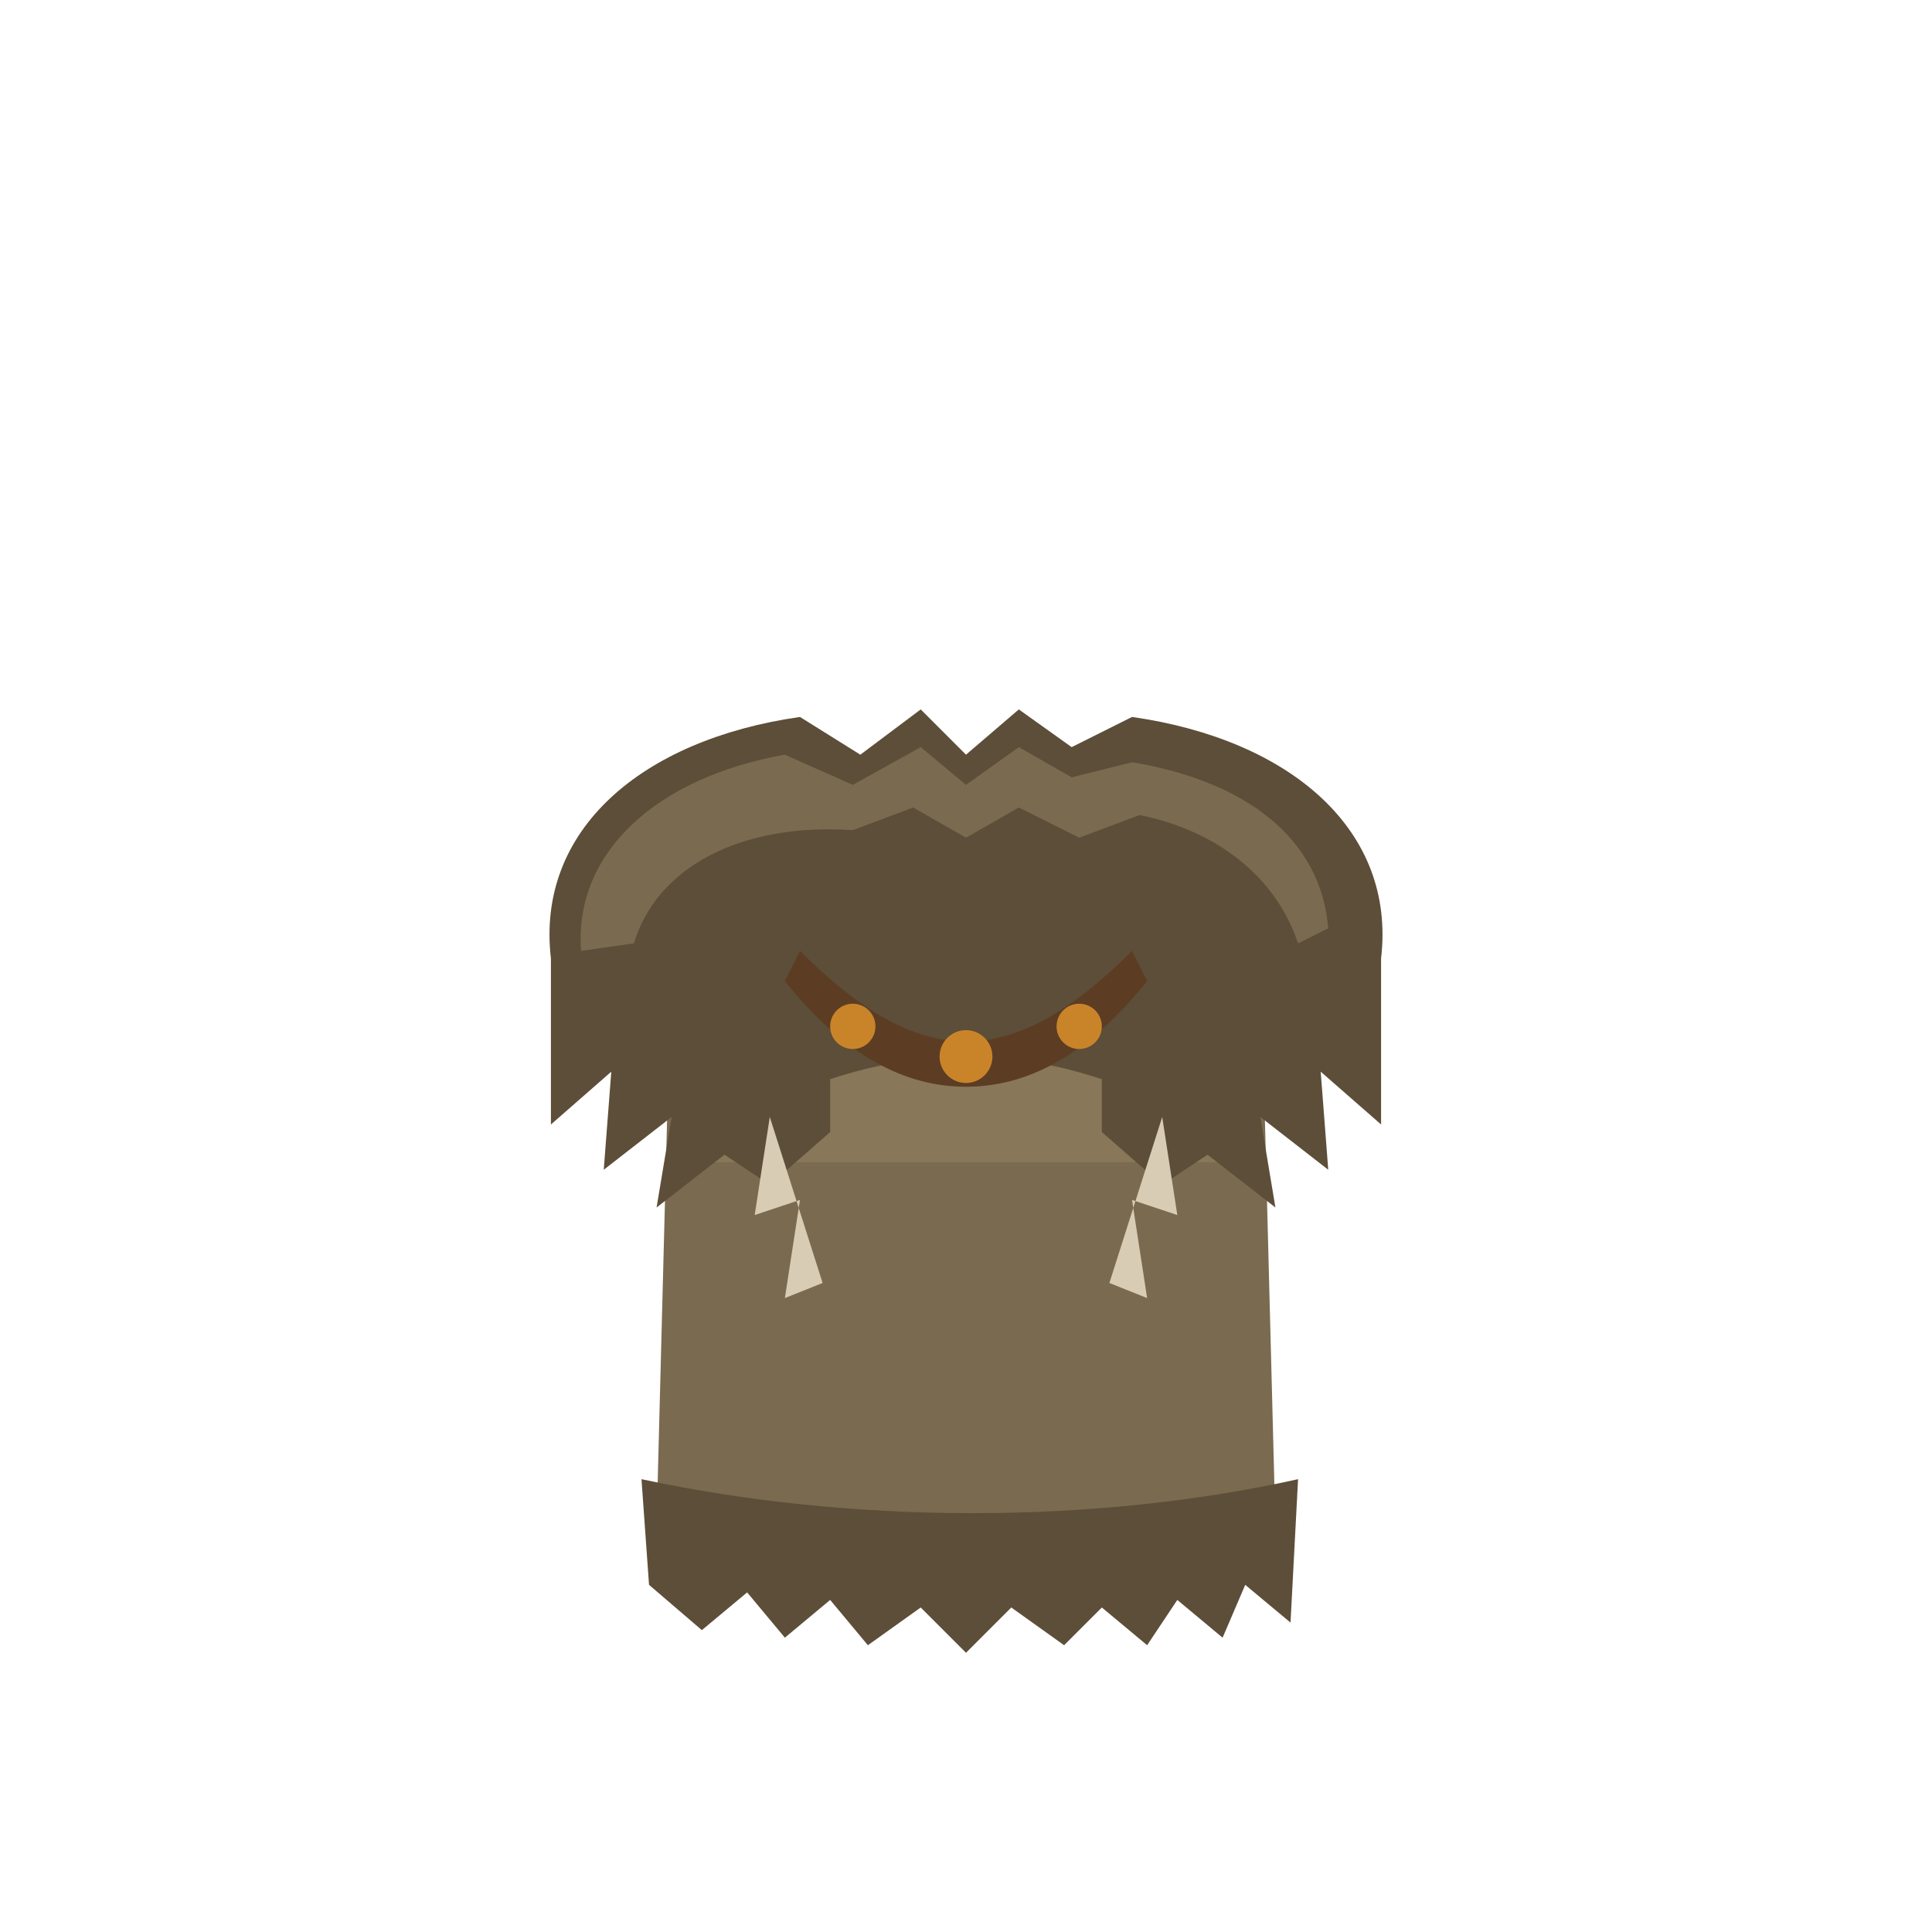
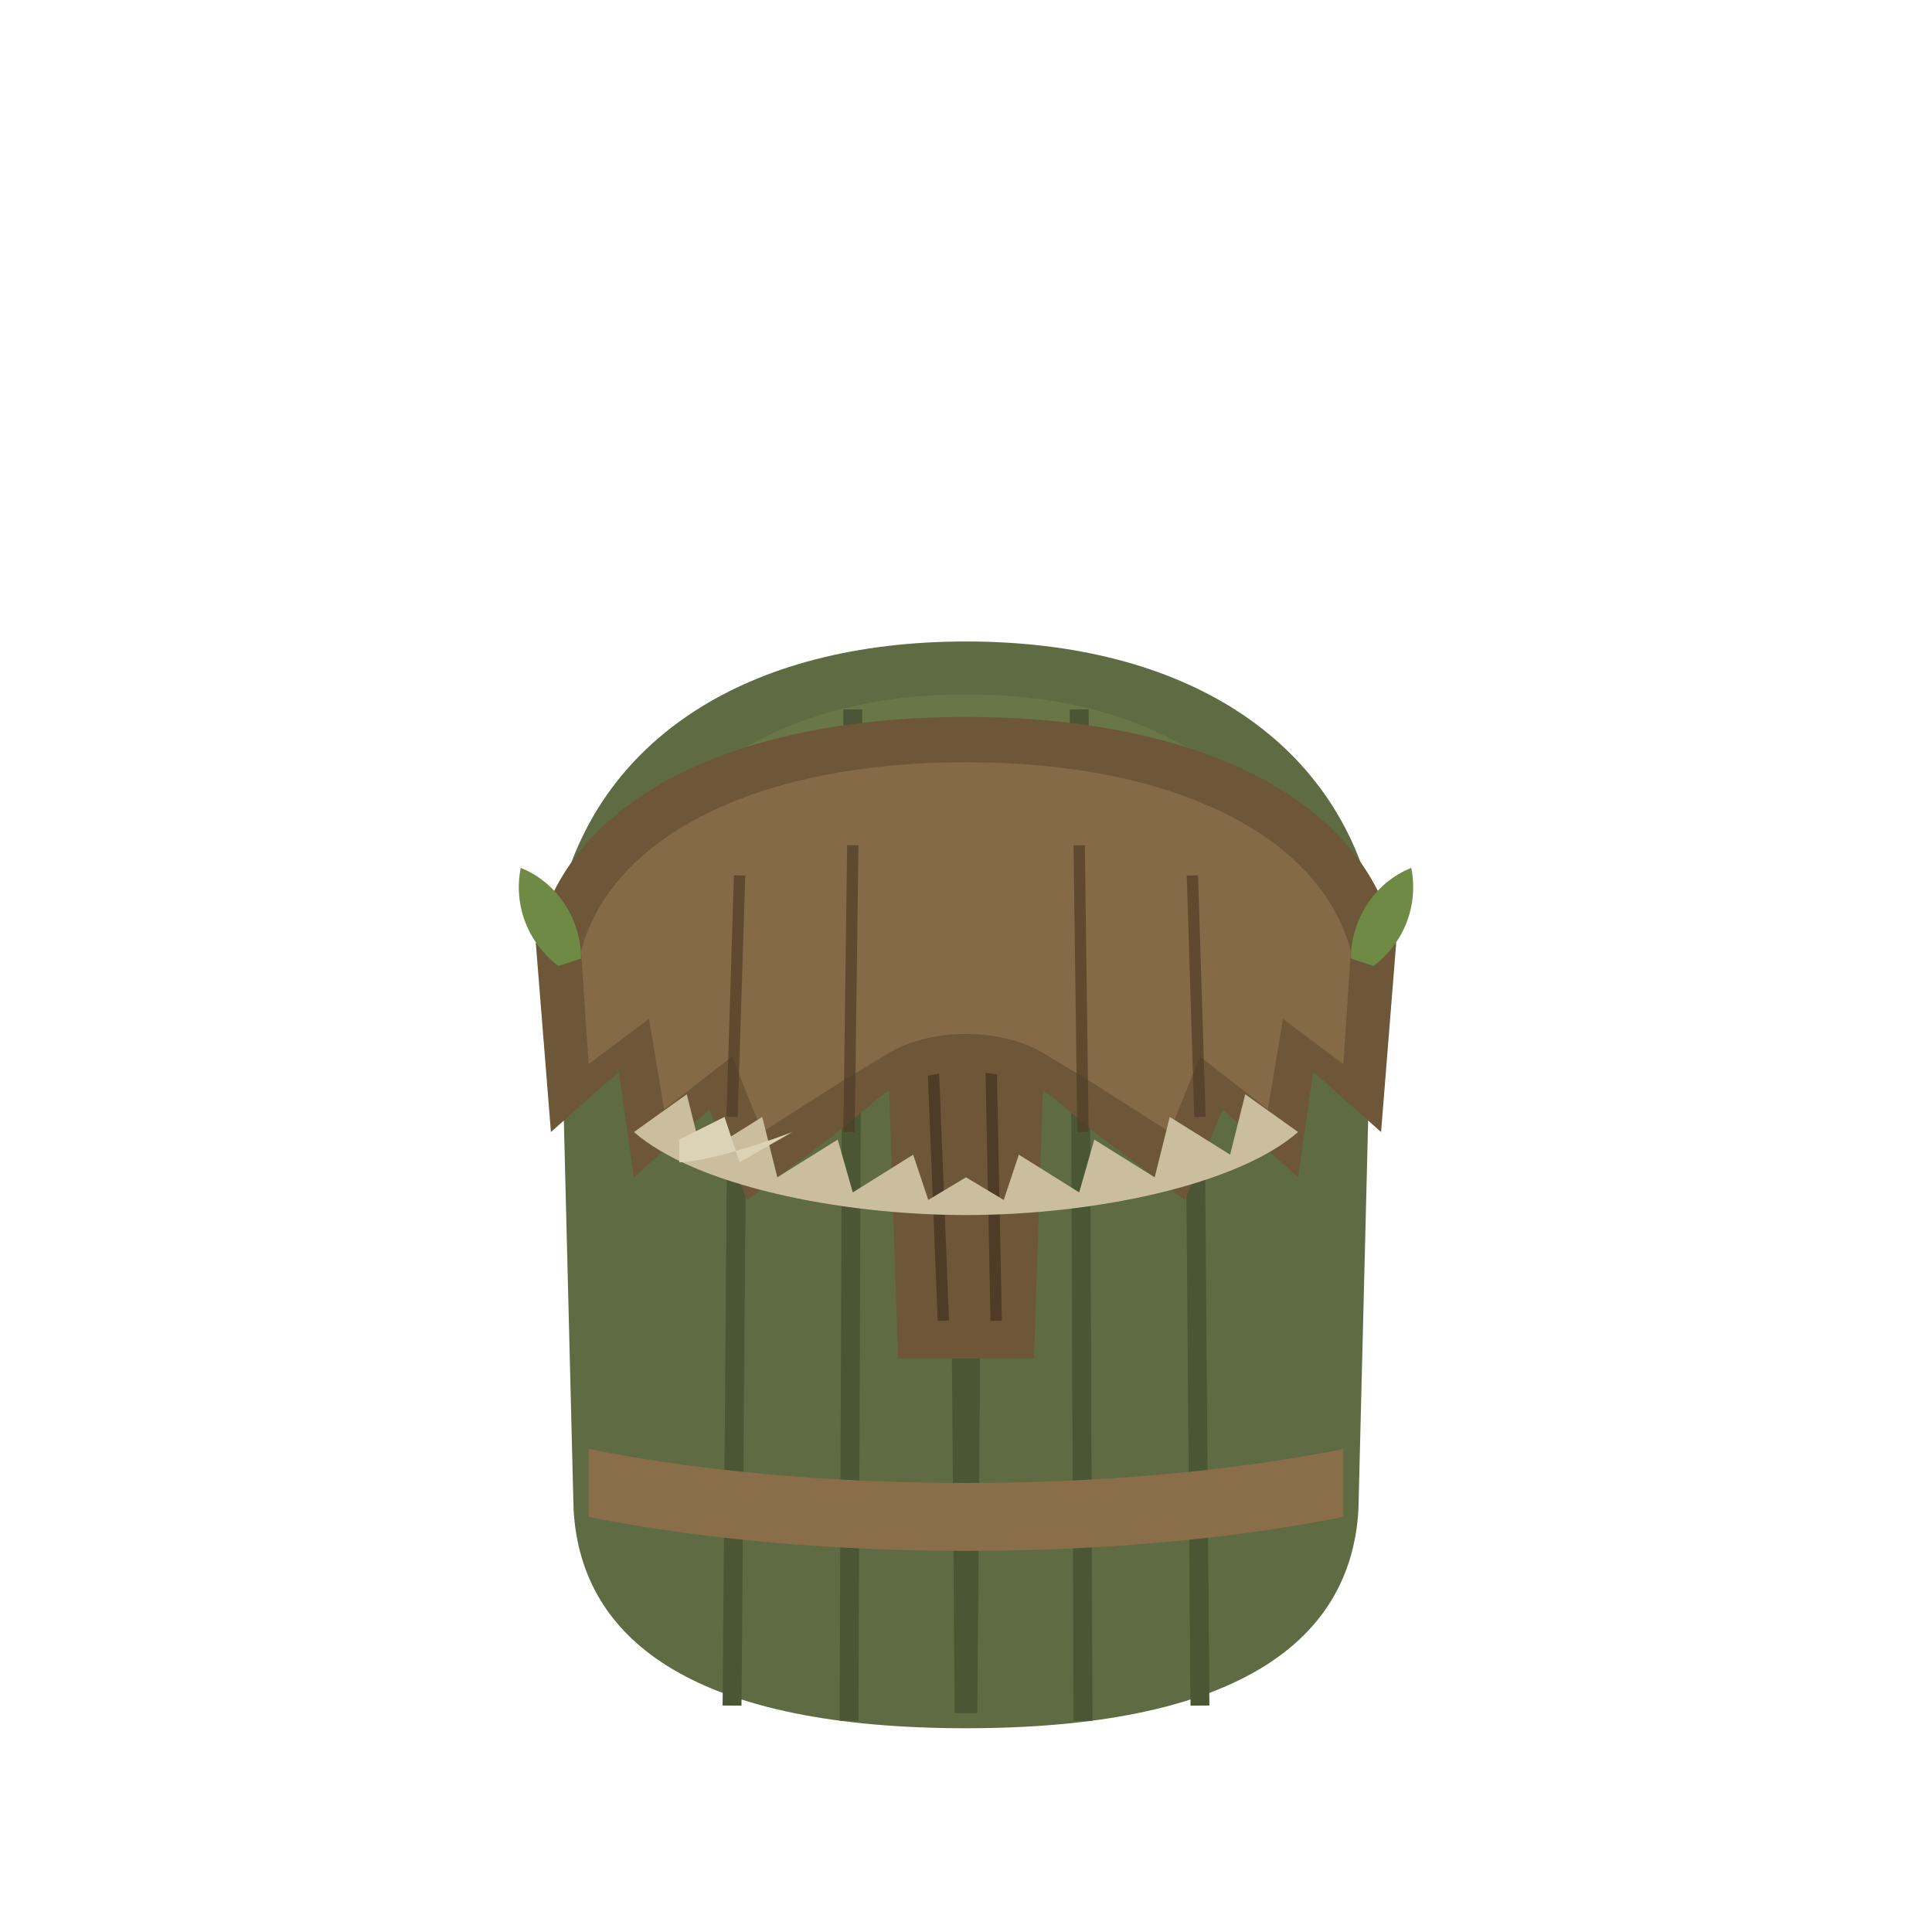
<svg xmlns="http://www.w3.org/2000/svg" viewBox="0 0 512 512" width="512" height="512">
-   <path d="M178 250 C186 228 212 216 256 214 C300 216 326 228 334 250 L338 404 C320 418 292 426 256 426 C220 426 192 418 174 404 Z" fill="#7A6A50" />
-   <path d="M186 256 C194 238 220 228 256 226 C292 228 318 238 326 256 L328 308 L184 308 Z" fill="#968360" opacity="0.5" />
-   <path d="M146 254 C142 220 170 196 212 190 L228 200 L244 188 L256 200 L270 188 L284 198 L300 190 C342 196 370 220 366 254 L366 298 L350 284 L352 310 L334 296 L338 320 L320 306 L308 314 L292 300 L292 286 C268 278 244 278 220 286 L220 300 L204 314 L192 306 L174 320 L178 296 L160 310 L162 284 L146 298 Z" fill="#5C4E38" fill-rule="evenodd" />
-   <path d="M154 252 C152 226 174 206 208 200 L226 208 L244 198 L256 208 L270 198 L284 206 L300 202 C330 207 350 222 352 246 L344 250 C338 232 322 220 302 216 L286 222 L270 214 L256 222 L242 214 L226 220 C196 218 174 230 168 250 Z" fill="#7A6A50" />
-   <path d="M204 296 L200 322 L212 318 L208 344 L218 340 Z" fill="#D8CCB4" />
-   <path d="M308 296 L312 322 L300 318 L304 344 L294 340 Z" fill="#D8CCB4" />
-   <path d="M212 252 C228 268 242 276 256 276 C270 276 284 268 300 252 L304 260 C288 280 272 288 256 288 C240 288 224 280 208 260 Z" fill="#5C3D24" />
-   <circle cx="226" cy="272" r="6" fill="#C9842A" />
-   <circle cx="256" cy="280" r="7" fill="#C9842A" />
-   <circle cx="286" cy="272" r="6" fill="#C9842A" />
-   <path d="M170 392 C226 404 290 404 344 392 L342 430 L330 420 L324 434 L312 424 L304 436 L292 426 L282 436 L268 426 L256 438 L244 426 L230 436 L220 424 L208 434 L198 422 L186 432 L172 420 Z" fill="#5C4E38" />
+   <path d="M148 240 C158 196 198 170 256 170 C314 170 354 196 364 240 L360 400 C358 436 326 458 256 458 C186 458 154 436 152 400 Z" fill="#5E6B43" />
+   <path d="M162 244 C172 206 208 184 256 184 C292 184 320 196 338 218 C310 198 212 200 184 234 C175 242 166 244 162 244 Z" fill="#74824E" opacity="0.5" />
+   <path d="M196 200 L194 452 M226 188 L225 456 M286 188 L287 456 M316 200 L318 452" stroke="#4A5634" stroke-width="5" fill="none" />
+   <path d="M251 196 L261 196 L259 454 L253 454 Z" fill="#4A5634" />
+   <path d="M234 240 L278 240 L274 360 L238 360 Z" fill="#6E5638" />
+   <path d="M246 250 L250 350 M262 250 L264 350" stroke="#4E3C26" stroke-width="3" fill="none" />
+   <path d="M142 250 C150 212 194 190 256 190 C318 190 362 212 370 250 L366 300 L348 284 L344 312 L324 294 L314 318 L290 300 L278 290 C266 282 246 282 234 290 L222 300 L198 318 L188 294 L168 312 L164 284 L146 300 Z" fill="#6E5638" />
+   <path d="M154 252 C162 222 200 202 256 202 C312 202 350 222 358 252 L356 282 L340 270 L336 294 L318 280 L310 300 L288 286 L278 280 C266 272 246 272 234 280 L224 286 L202 300 L194 280 L176 294 L172 270 L156 282 Z" fill="#856A48" />
+   <path d="M196 232 L194 296 M226 224 L225 300 M286 224 L287 300 M316 232 L318 296" stroke="#4E3C26" stroke-width="3" opacity="0.7" fill="none" />
+   <path d="M168 300 L182 290 L186 306 L202 296 L206 312 L222 302 L226 316 L242 306 L246 318 L256 312 L266 318 L270 306 L286 316 L290 302 L306 312 L310 296 L326 306 L330 290 L344 300 C328 314 290 322 256 322 C222 322 184 314 168 300 Z" fill="#CBBE9E" />
+   <path d="M180 302 L192 296 L196 308 L210 300 C194 306 184 308 180 308 Z" fill="#DCD2B6" />
+   <path d="M148 256 C140 250 136 240 138 230 C148 234 154 244 154 254 Z" fill="#6E8A44" />
+   <path d="M364 256 C372 250 376 240 374 230 C364 234 358 244 358 254 Z" fill="#6E8A44" />
+   <path d="M156 384 C216 396 296 396 356 384 L356 402 C296 414 216 414 156 402 Z" fill="#8A6E4A" />
</svg>
